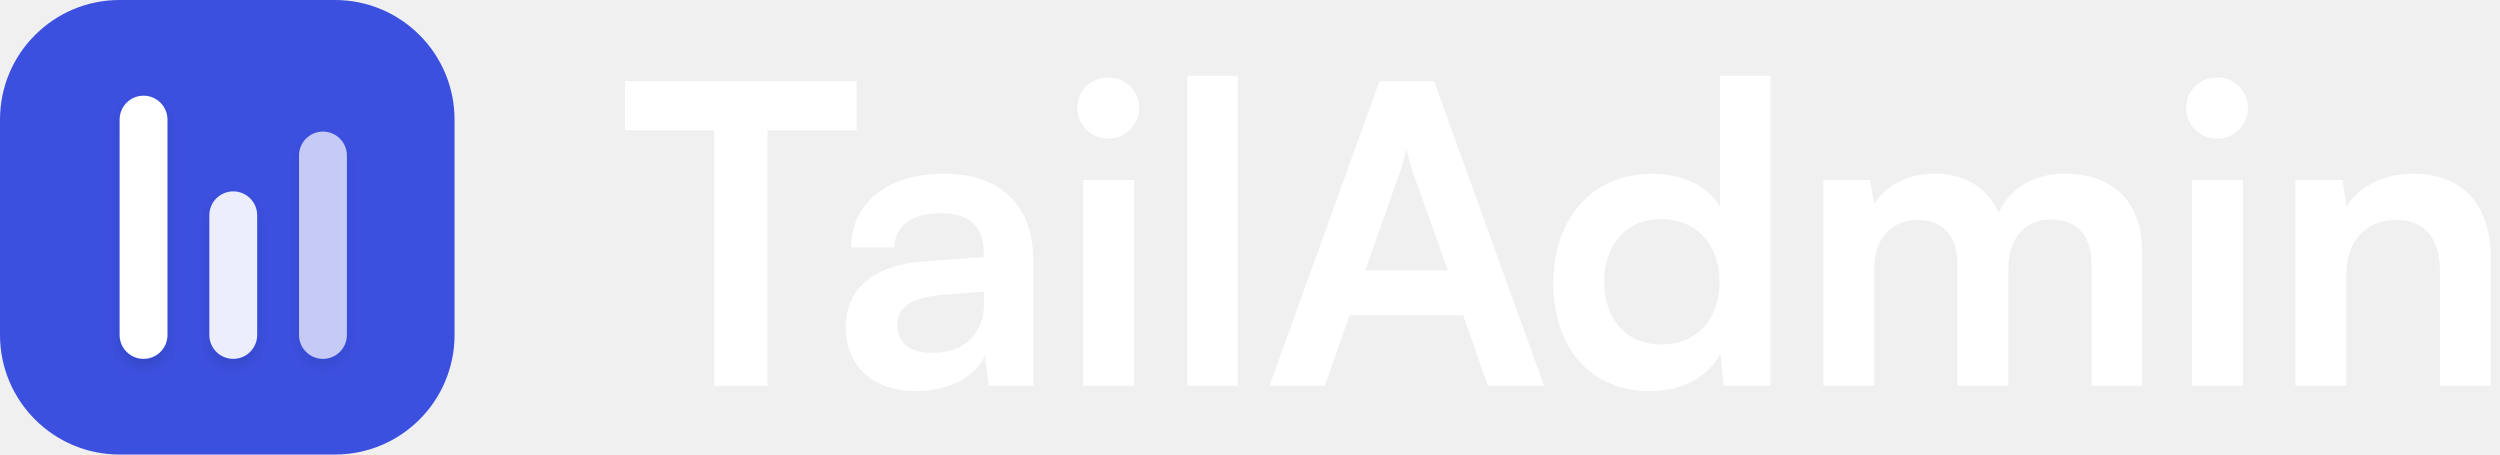
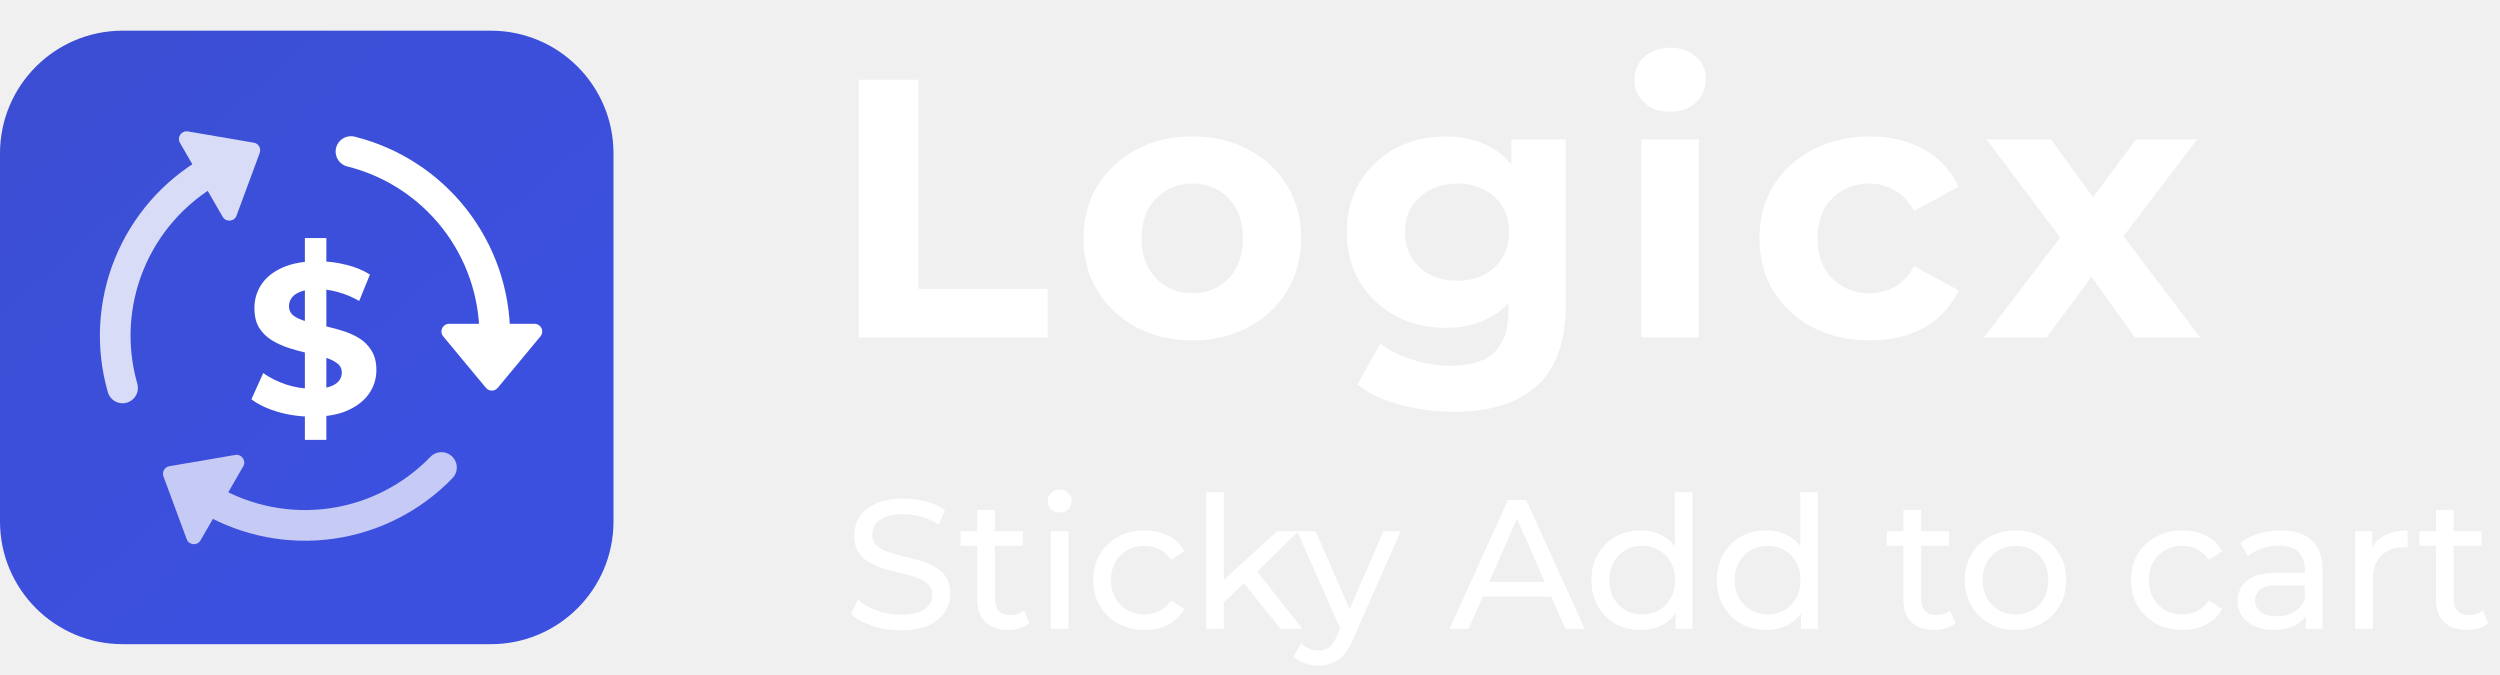
- <svg xmlns="http://www.w3.org/2000/svg" width="176" height="32" viewBox="0 0 176 32" fill="none">
-   <path d="M44 9.176H50.277V27.157H54.032V9.176H60.309V5.715H44V9.176Z" fill="white" />
-   <path d="M64.5 27.539C66.758 27.539 68.724 26.512 69.34 25.016L69.604 27.157H72.743V18.357C72.743 14.339 70.337 12.227 66.436 12.227C62.505 12.227 59.924 14.28 59.924 17.419H62.974C62.974 15.893 64.148 15.013 66.26 15.013C68.079 15.013 69.252 15.805 69.252 17.771V18.093L64.91 18.416C61.478 18.68 59.542 20.352 59.542 23.021C59.542 25.749 61.42 27.539 64.5 27.539ZM65.673 24.84C64.06 24.84 63.18 24.195 63.18 22.875C63.18 21.701 64.031 20.968 66.26 20.763L69.281 20.528V21.291C69.281 23.52 67.873 24.84 65.673 24.84Z" fill="white" />
-   <path d="M78.047 9.763C79.221 9.763 80.189 8.795 80.189 7.592C80.189 6.389 79.221 5.451 78.047 5.451C76.816 5.451 75.847 6.389 75.847 7.592C75.847 8.795 76.816 9.763 78.047 9.763ZM76.258 27.157H79.837V12.667H76.258V27.157Z" fill="white" />
-   <path d="M87.142 27.157V5.333H83.593V27.157H87.142Z" fill="white" />
-   <path d="M93.272 27.157L95.003 22.2H103.011L104.742 27.157H108.702L100.958 5.715H97.115L89.371 27.157H93.272ZM98.552 12.109C98.758 11.523 98.933 10.877 99.022 10.467C99.08 10.907 99.285 11.552 99.462 12.109L101.926 19.032H96.118L98.552 12.109Z" fill="white" />
-   <path d="M116.158 27.539C118.358 27.539 120.236 26.571 121.116 24.899L121.35 27.157H124.636V5.333H121.086V14.515C120.177 13.077 118.388 12.227 116.364 12.227C111.993 12.227 109.353 15.453 109.353 19.971C109.353 24.459 111.964 27.539 116.158 27.539ZM116.95 24.253C114.457 24.253 112.932 22.435 112.932 19.853C112.932 17.272 114.457 15.424 116.95 15.424C119.444 15.424 121.057 17.243 121.057 19.853C121.057 22.464 119.444 24.253 116.95 24.253Z" fill="white" />
-   <path d="M131.944 27.157V18.944C131.944 16.597 133.322 15.483 135.024 15.483C136.725 15.483 137.81 16.568 137.81 18.592V27.157H141.389V18.944C141.389 16.568 142.709 15.453 144.44 15.453C146.141 15.453 147.256 16.539 147.256 18.621V27.157H150.805V17.683C150.805 14.339 148.869 12.227 145.349 12.227C143.149 12.227 141.448 13.312 140.714 14.984C139.952 13.312 138.426 12.227 136.226 12.227C134.144 12.227 132.677 13.165 131.944 14.368L131.65 12.667H128.365V27.157H131.944Z" fill="white" />
-   <path d="M156.107 9.763C157.281 9.763 158.249 8.795 158.249 7.592C158.249 6.389 157.281 5.451 156.107 5.451C154.875 5.451 153.907 6.389 153.907 7.592C153.907 8.795 154.875 9.763 156.107 9.763ZM154.318 27.157H157.897V12.667H154.318V27.157Z" fill="white" />
-   <path d="M165.173 27.157V19.355C165.173 17.008 166.522 15.483 168.722 15.483C170.57 15.483 171.773 16.656 171.773 19.091V27.157H175.351V18.24C175.351 14.485 173.474 12.227 169.837 12.227C167.871 12.227 166.111 13.077 165.202 14.544L164.909 12.667H161.594V27.157H165.173Z" fill="white" />
-   <path d="M0 8.421C0 3.77 3.77 0 8.421 0H23.579C28.23 0 32 3.77 32 8.421V23.579C32 28.23 28.23 32 23.579 32H8.421C3.77 32 0 28.23 0 23.579V8.421Z" fill="#3C50E0" />
-   <g filter="url(#filter0_d_506_10589)">
-     <path d="M8.421 8.421C8.421 7.491 9.175 6.737 10.106 6.737V6.737C11.036 6.737 11.79 7.491 11.79 8.421V23.579C11.79 24.509 11.036 25.263 10.106 25.263V25.263C9.175 25.263 8.421 24.509 8.421 23.579V8.421Z" fill="white" />
+ <svg xmlns="http://www.w3.org/2000/svg" width="163" height="44" viewBox="0 0 163 44" fill="none">
+   <path d="M55.992 22V5.2H59.88V18.832H68.304V22H55.992ZM77.749 22.192C76.374 22.192 75.15 21.904 74.078 21.328C73.022 20.752 72.181 19.968 71.558 18.976C70.95 17.968 70.645 16.824 70.645 15.544C70.645 14.248 70.95 13.104 71.558 12.112C72.181 11.104 73.022 10.32 74.078 9.76C75.15 9.184 76.374 8.896 77.749 8.896C79.109 8.896 80.326 9.184 81.397 9.76C82.469 10.32 83.309 11.096 83.918 12.088C84.525 13.08 84.829 14.232 84.829 15.544C84.829 16.824 84.525 17.968 83.918 18.976C83.309 19.968 82.469 20.752 81.397 21.328C80.326 21.904 79.109 22.192 77.749 22.192ZM77.749 19.12C78.374 19.12 78.933 18.976 79.43 18.688C79.925 18.4 80.317 17.992 80.606 17.464C80.894 16.92 81.037 16.28 81.037 15.544C81.037 14.792 80.894 14.152 80.606 13.624C80.317 13.096 79.925 12.688 79.43 12.4C78.933 12.112 78.374 11.968 77.749 11.968C77.126 11.968 76.566 12.112 76.07 12.4C75.573 12.688 75.174 13.096 74.87 13.624C74.582 14.152 74.438 14.792 74.438 15.544C74.438 16.28 74.582 16.92 74.87 17.464C75.174 17.992 75.573 18.4 76.07 18.688C76.566 18.976 77.126 19.12 77.749 19.12ZM94.844 26.848C93.628 26.848 92.452 26.696 91.316 26.392C90.196 26.104 89.26 25.664 88.508 25.072L89.996 22.384C90.54 22.832 91.228 23.184 92.06 23.44C92.908 23.712 93.74 23.848 94.556 23.848C95.884 23.848 96.844 23.552 97.436 22.96C98.044 22.368 98.348 21.488 98.348 20.32V18.376L98.588 15.136L98.54 11.872V9.088H102.092V19.84C102.092 22.24 101.468 24.008 100.22 25.144C98.972 26.28 97.18 26.848 94.844 26.848ZM94.268 21.376C93.068 21.376 91.98 21.12 91.004 20.608C90.044 20.08 89.268 19.352 88.676 18.424C88.1 17.48 87.812 16.384 87.812 15.136C87.812 13.872 88.1 12.776 88.676 11.848C89.268 10.904 90.044 10.176 91.004 9.664C91.98 9.152 93.068 8.896 94.268 8.896C95.356 8.896 96.316 9.12 97.148 9.568C97.98 10 98.628 10.68 99.092 11.608C99.556 12.52 99.788 13.696 99.788 15.136C99.788 16.56 99.556 17.736 99.092 18.664C98.628 19.576 97.98 20.256 97.148 20.704C96.316 21.152 95.356 21.376 94.268 21.376ZM95.012 18.304C95.668 18.304 96.252 18.176 96.764 17.92C97.276 17.648 97.676 17.272 97.964 16.792C98.252 16.312 98.396 15.76 98.396 15.136C98.396 14.496 98.252 13.944 97.964 13.48C97.676 13 97.276 12.632 96.764 12.376C96.252 12.104 95.668 11.968 95.012 11.968C94.356 11.968 93.772 12.104 93.26 12.376C92.748 12.632 92.34 13 92.036 13.48C91.748 13.944 91.604 14.496 91.604 15.136C91.604 15.76 91.748 16.312 92.036 16.792C92.34 17.272 92.748 17.648 93.26 17.92C93.772 18.176 94.356 18.304 95.012 18.304ZM107.017 22V9.088H110.761V22H107.017ZM108.889 7.288C108.201 7.288 107.641 7.088 107.209 6.688C106.777 6.288 106.561 5.792 106.561 5.2C106.561 4.608 106.777 4.112 107.209 3.712C107.641 3.312 108.201 3.112 108.889 3.112C109.577 3.112 110.137 3.304 110.569 3.688C111.001 4.056 111.217 4.536 111.217 5.128C111.217 5.752 111.001 6.272 110.569 6.688C110.153 7.088 109.593 7.288 108.889 7.288ZM121.916 22.192C120.524 22.192 119.284 21.912 118.196 21.352C117.108 20.776 116.252 19.984 115.628 18.976C115.02 17.968 114.716 16.824 114.716 15.544C114.716 14.248 115.02 13.104 115.628 12.112C116.252 11.104 117.108 10.32 118.196 9.76C119.284 9.184 120.524 8.896 121.916 8.896C123.276 8.896 124.46 9.184 125.468 9.76C126.476 10.32 127.22 11.128 127.7 12.184L124.796 13.744C124.46 13.136 124.036 12.688 123.524 12.4C123.028 12.112 122.484 11.968 121.892 11.968C121.252 11.968 120.676 12.112 120.164 12.4C119.652 12.688 119.244 13.096 118.94 13.624C118.652 14.152 118.508 14.792 118.508 15.544C118.508 16.296 118.652 16.936 118.94 17.464C119.244 17.992 119.652 18.4 120.164 18.688C120.676 18.976 121.252 19.12 121.892 19.12C122.484 19.12 123.028 18.984 123.524 18.712C124.036 18.424 124.46 17.968 124.796 17.344L127.7 18.928C127.22 19.968 126.476 20.776 125.468 21.352C124.46 21.912 123.276 22.192 121.916 22.192ZM129.358 22L135.142 14.416L135.07 16.48L129.526 9.088H133.726L137.23 13.912L135.646 13.96L139.27 9.088H143.254L137.686 16.408V14.392L143.446 22H139.198L135.526 16.864L137.086 17.08L133.438 22H129.358Z" fill="white" />
+   <path d="M58.708 41.096C58.068 41.096 57.456 41 56.872 40.808C56.288 40.608 55.828 40.352 55.492 40.04L55.936 39.104C56.256 39.384 56.664 39.616 57.16 39.8C57.656 39.984 58.172 40.076 58.708 40.076C59.196 40.076 59.592 40.02 59.896 39.908C60.2 39.796 60.424 39.644 60.568 39.452C60.712 39.252 60.784 39.028 60.784 38.78C60.784 38.492 60.688 38.26 60.496 38.084C60.312 37.908 60.068 37.768 59.764 37.664C59.468 37.552 59.14 37.456 58.78 37.376C58.42 37.296 58.056 37.204 57.688 37.1C57.328 36.988 56.996 36.848 56.692 36.68C56.396 36.512 56.156 36.288 55.972 36.008C55.788 35.72 55.696 35.352 55.696 34.904C55.696 34.472 55.808 34.076 56.032 33.716C56.264 33.348 56.616 33.056 57.088 32.84C57.568 32.616 58.176 32.504 58.912 32.504C59.4 32.504 59.884 32.568 60.364 32.696C60.844 32.824 61.26 33.008 61.612 33.248L61.216 34.208C60.856 33.968 60.476 33.796 60.076 33.692C59.676 33.58 59.288 33.524 58.912 33.524C58.44 33.524 58.052 33.584 57.748 33.704C57.444 33.824 57.22 33.984 57.076 34.184C56.94 34.384 56.872 34.608 56.872 34.856C56.872 35.152 56.964 35.388 57.148 35.564C57.34 35.74 57.584 35.88 57.88 35.984C58.184 36.088 58.516 36.184 58.876 36.272C59.236 36.352 59.596 36.444 59.956 36.548C60.324 36.652 60.656 36.788 60.952 36.956C61.256 37.124 61.5 37.348 61.684 37.628C61.868 37.908 61.96 38.268 61.96 38.708C61.96 39.132 61.844 39.528 61.612 39.896C61.38 40.256 61.02 40.548 60.532 40.772C60.052 40.988 59.444 41.096 58.708 41.096ZM65.729 41.072C65.089 41.072 64.593 40.9 64.241 40.556C63.889 40.212 63.713 39.72 63.713 39.08V33.248H64.865V39.032C64.865 39.376 64.949 39.64 65.117 39.824C65.293 40.008 65.541 40.1 65.861 40.1C66.221 40.1 66.521 40 66.761 39.8L67.121 40.628C66.945 40.78 66.733 40.892 66.485 40.964C66.245 41.036 65.993 41.072 65.729 41.072ZM62.633 35.588V34.64H66.689V35.588H62.633ZM68.514 41V34.64H69.666V41H68.514ZM69.09 33.416C68.866 33.416 68.678 33.344 68.526 33.2C68.382 33.056 68.31 32.88 68.31 32.672C68.31 32.456 68.382 32.276 68.526 32.132C68.678 31.988 68.866 31.916 69.09 31.916C69.314 31.916 69.498 31.988 69.642 32.132C69.794 32.268 69.87 32.44 69.87 32.648C69.87 32.864 69.798 33.048 69.654 33.2C69.51 33.344 69.322 33.416 69.09 33.416ZM74.637 41.072C73.989 41.072 73.409 40.932 72.897 40.652C72.393 40.372 71.997 39.988 71.709 39.5C71.421 39.012 71.277 38.452 71.277 37.82C71.277 37.188 71.421 36.628 71.709 36.14C71.997 35.652 72.393 35.272 72.897 35C73.409 34.72 73.989 34.58 74.637 34.58C75.213 34.58 75.725 34.696 76.173 34.928C76.629 35.152 76.981 35.488 77.229 35.936L76.353 36.5C76.145 36.188 75.889 35.96 75.585 35.816C75.289 35.664 74.969 35.588 74.625 35.588C74.209 35.588 73.837 35.68 73.509 35.864C73.181 36.048 72.921 36.308 72.729 36.644C72.537 36.972 72.441 37.364 72.441 37.82C72.441 38.276 72.537 38.672 72.729 39.008C72.921 39.344 73.181 39.604 73.509 39.788C73.837 39.972 74.209 40.064 74.625 40.064C74.969 40.064 75.289 39.992 75.585 39.848C75.889 39.696 76.145 39.464 76.353 39.152L77.229 39.704C76.981 40.144 76.629 40.484 76.173 40.724C75.725 40.956 75.213 41.072 74.637 41.072ZM79.575 39.464L79.599 37.988L83.259 34.64H84.651L81.843 37.4L81.219 37.928L79.575 39.464ZM78.639 41V32.096H79.791V41H78.639ZM83.499 41L81.003 37.904L81.747 36.98L84.915 41H83.499ZM85.97 43.4C85.666 43.4 85.37 43.348 85.082 43.244C84.794 43.148 84.546 43.004 84.338 42.812L84.83 41.948C84.99 42.1 85.166 42.216 85.358 42.296C85.55 42.376 85.754 42.416 85.97 42.416C86.25 42.416 86.482 42.344 86.666 42.2C86.85 42.056 87.022 41.8 87.182 41.432L87.578 40.556L87.698 40.412L90.194 34.64H91.322L88.238 41.636C88.054 42.084 87.846 42.436 87.614 42.692C87.39 42.948 87.142 43.128 86.87 43.232C86.598 43.344 86.298 43.4 85.97 43.4ZM87.482 41.204L84.578 34.64H85.778L88.25 40.304L87.482 41.204ZM94.515 41L98.319 32.6H99.507L103.323 41H102.063L98.667 33.272H99.147L95.751 41H94.515ZM96.135 38.9L96.459 37.94H101.187L101.535 38.9H96.135ZM106.978 41.072C106.362 41.072 105.81 40.936 105.322 40.664C104.842 40.392 104.462 40.012 104.182 39.524C103.902 39.036 103.762 38.468 103.762 37.82C103.762 37.172 103.902 36.608 104.182 36.128C104.462 35.64 104.842 35.26 105.322 34.988C105.81 34.716 106.362 34.58 106.978 34.58C107.514 34.58 107.998 34.7 108.43 34.94C108.862 35.18 109.206 35.54 109.462 36.02C109.726 36.5 109.858 37.1 109.858 37.82C109.858 38.54 109.73 39.14 109.474 39.62C109.226 40.1 108.886 40.464 108.454 40.712C108.022 40.952 107.53 41.072 106.978 41.072ZM107.074 40.064C107.474 40.064 107.834 39.972 108.154 39.788C108.482 39.604 108.738 39.344 108.922 39.008C109.114 38.664 109.21 38.268 109.21 37.82C109.21 37.364 109.114 36.972 108.922 36.644C108.738 36.308 108.482 36.048 108.154 35.864C107.834 35.68 107.474 35.588 107.074 35.588C106.666 35.588 106.302 35.68 105.982 35.864C105.662 36.048 105.406 36.308 105.214 36.644C105.022 36.972 104.926 37.364 104.926 37.82C104.926 38.268 105.022 38.664 105.214 39.008C105.406 39.344 105.662 39.604 105.982 39.788C106.302 39.972 106.666 40.064 107.074 40.064ZM109.246 41V39.284L109.318 37.808L109.198 36.332V32.096H110.35V41H109.246ZM115.158 41.072C114.542 41.072 113.99 40.936 113.502 40.664C113.022 40.392 112.642 40.012 112.362 39.524C112.082 39.036 111.942 38.468 111.942 37.82C111.942 37.172 112.082 36.608 112.362 36.128C112.642 35.64 113.022 35.26 113.502 34.988C113.99 34.716 114.542 34.58 115.158 34.58C115.694 34.58 116.178 34.7 116.61 34.94C117.042 35.18 117.386 35.54 117.642 36.02C117.906 36.5 118.038 37.1 118.038 37.82C118.038 38.54 117.91 39.14 117.654 39.62C117.406 40.1 117.066 40.464 116.634 40.712C116.202 40.952 115.71 41.072 115.158 41.072ZM115.254 40.064C115.654 40.064 116.014 39.972 116.334 39.788C116.662 39.604 116.918 39.344 117.102 39.008C117.294 38.664 117.39 38.268 117.39 37.82C117.39 37.364 117.294 36.972 117.102 36.644C116.918 36.308 116.662 36.048 116.334 35.864C116.014 35.68 115.654 35.588 115.254 35.588C114.846 35.588 114.482 35.68 114.162 35.864C113.842 36.048 113.586 36.308 113.394 36.644C113.202 36.972 113.106 37.364 113.106 37.82C113.106 38.268 113.202 38.664 113.394 39.008C113.586 39.344 113.842 39.604 114.162 39.788C114.482 39.972 114.846 40.064 115.254 40.064ZM117.426 41V39.284L117.497 37.808L117.378 36.332V32.096H118.53V41H117.426ZM126.116 41.072C125.476 41.072 124.98 40.9 124.628 40.556C124.276 40.212 124.1 39.72 124.1 39.08V33.248H125.252V39.032C125.252 39.376 125.336 39.64 125.504 39.824C125.68 40.008 125.928 40.1 126.248 40.1C126.608 40.1 126.908 40 127.148 39.8L127.508 40.628C127.332 40.78 127.12 40.892 126.872 40.964C126.632 41.036 126.38 41.072 126.116 41.072ZM123.02 35.588V34.64H127.076V35.588H123.02ZM131.414 41.072C130.774 41.072 130.206 40.932 129.71 40.652C129.214 40.372 128.822 39.988 128.534 39.5C128.246 39.004 128.102 38.444 128.102 37.82C128.102 37.188 128.246 36.628 128.534 36.14C128.822 35.652 129.214 35.272 129.71 35C130.206 34.72 130.774 34.58 131.414 34.58C132.046 34.58 132.61 34.72 133.106 35C133.61 35.272 134.002 35.652 134.282 36.14C134.57 36.62 134.714 37.18 134.714 37.82C134.714 38.452 134.57 39.012 134.282 39.5C134.002 39.988 133.61 40.372 133.106 40.652C132.61 40.932 132.046 41.072 131.414 41.072ZM131.414 40.064C131.822 40.064 132.186 39.972 132.506 39.788C132.834 39.604 133.09 39.344 133.274 39.008C133.458 38.664 133.55 38.268 133.55 37.82C133.55 37.364 133.458 36.972 133.274 36.644C133.09 36.308 132.834 36.048 132.506 35.864C132.186 35.68 131.822 35.588 131.414 35.588C131.006 35.588 130.642 35.68 130.322 35.864C130.002 36.048 129.746 36.308 129.554 36.644C129.362 36.972 129.266 37.364 129.266 37.82C129.266 38.268 129.362 38.664 129.554 39.008C129.746 39.344 130.002 39.604 130.322 39.788C130.642 39.972 131.006 40.064 131.414 40.064ZM142.302 41.072C141.654 41.072 141.074 40.932 140.562 40.652C140.058 40.372 139.662 39.988 139.374 39.5C139.086 39.012 138.942 38.452 138.942 37.82C138.942 37.188 139.086 36.628 139.374 36.14C139.662 35.652 140.058 35.272 140.562 35C141.074 34.72 141.654 34.58 142.302 34.58C142.878 34.58 143.39 34.696 143.838 34.928C144.294 35.152 144.646 35.488 144.894 35.936L144.018 36.5C143.81 36.188 143.554 35.96 143.25 35.816C142.954 35.664 142.634 35.588 142.29 35.588C141.874 35.588 141.502 35.68 141.174 35.864C140.846 36.048 140.586 36.308 140.394 36.644C140.202 36.972 140.106 37.364 140.106 37.82C140.106 38.276 140.202 38.672 140.394 39.008C140.586 39.344 140.846 39.604 141.174 39.788C141.502 39.972 141.874 40.064 142.29 40.064C142.634 40.064 142.954 39.992 143.25 39.848C143.554 39.696 143.81 39.464 144.018 39.152L144.894 39.704C144.646 40.144 144.294 40.484 143.838 40.724C143.39 40.956 142.878 41.072 142.302 41.072ZM150.333 41V39.656L150.273 39.404V37.112C150.273 36.624 150.129 36.248 149.841 35.984C149.561 35.712 149.137 35.576 148.569 35.576C148.193 35.576 147.825 35.64 147.465 35.768C147.105 35.888 146.801 36.052 146.553 36.26L146.073 35.396C146.401 35.132 146.793 34.932 147.249 34.796C147.713 34.652 148.197 34.58 148.701 34.58C149.573 34.58 150.245 34.792 150.717 35.216C151.189 35.64 151.425 36.288 151.425 37.16V41H150.333ZM148.245 41.072C147.773 41.072 147.357 40.992 146.997 40.832C146.645 40.672 146.373 40.452 146.181 40.172C145.989 39.884 145.893 39.56 145.893 39.2C145.893 38.856 145.973 38.544 146.133 38.264C146.301 37.984 146.569 37.76 146.937 37.592C147.313 37.424 147.817 37.34 148.449 37.34H150.465V38.168H148.497C147.921 38.168 147.533 38.264 147.333 38.456C147.133 38.648 147.033 38.88 147.033 39.152C147.033 39.464 147.157 39.716 147.405 39.908C147.653 40.092 147.997 40.184 148.437 40.184C148.869 40.184 149.245 40.088 149.565 39.896C149.893 39.704 150.129 39.424 150.273 39.056L150.501 39.848C150.349 40.224 150.081 40.524 149.697 40.748C149.313 40.964 148.829 41.072 148.245 41.072ZM153.557 41V34.64H154.661V36.368L154.553 35.936C154.729 35.496 155.025 35.16 155.441 34.928C155.857 34.696 156.369 34.58 156.977 34.58V35.696C156.929 35.688 156.881 35.684 156.833 35.684C156.793 35.684 156.753 35.684 156.713 35.684C156.097 35.684 155.609 35.868 155.249 36.236C154.889 36.604 154.709 37.136 154.709 37.832V41H153.557ZM160.839 41.072C160.199 41.072 159.703 40.9 159.351 40.556C158.999 40.212 158.823 39.72 158.823 39.08V33.248H159.975V39.032C159.975 39.376 160.059 39.64 160.227 39.824C160.403 40.008 160.651 40.1 160.971 40.1C161.331 40.1 161.631 40 161.871 39.8L162.231 40.628C162.055 40.78 161.843 40.892 161.595 40.964C161.355 41.036 161.103 41.072 160.839 41.072ZM157.743 35.588V34.64H161.799V35.588H157.743Z" fill="white" />
+   <rect y="2" width="40" height="40" rx="8" fill="url(#paint0_linear_1617_54)" />
+   <path d="M32.259 21.885C32.259 19.125 31.336 16.444 29.637 14.269C27.938 12.094 25.561 10.55 22.883 9.881" stroke="white" stroke-width="2" stroke-linecap="round" />
+   <path d="M31.682 25.287C31.882 25.528 32.252 25.528 32.452 25.287L35.238 21.931C35.508 21.605 35.276 21.112 34.853 21.112H29.282C28.858 21.112 28.626 21.605 28.897 21.931L31.682 25.287Z" fill="white" />
+   <g opacity="0.7">
+     <path d="M13.699 32.599C16.089 33.978 18.872 34.52 21.605 34.136C24.338 33.752 26.865 32.465 28.782 30.481" stroke="white" stroke-width="2" stroke-linecap="round" />
+     <path d="M11.043 30.396C10.734 30.449 10.549 30.769 10.658 31.063L12.172 35.154C12.319 35.551 12.862 35.597 13.074 35.23L15.86 30.405C16.071 30.038 15.76 29.591 15.342 29.662L11.043 30.396Z" fill="white" />
  </g>
-   <g opacity="0.9" filter="url(#filter1_d_506_10589)">
-     <path d="M14.737 15.158C14.737 14.227 15.491 13.473 16.421 13.473V13.473C17.351 13.473 18.105 14.227 18.105 15.158V23.579C18.105 24.509 17.351 25.263 16.421 25.263V25.263C15.491 25.263 14.737 24.509 14.737 23.579V15.158Z" fill="white" />
+   <g opacity="0.8">
+     <path d="M13.698 11.17C11.308 12.55 9.448 14.69 8.414 17.249C7.379 19.808 7.23 22.639 7.991 25.292" stroke="white" stroke-width="2" stroke-linecap="round" />
+     <path d="M16.935 9.969C17.044 9.676 16.859 9.356 16.55 9.303L12.251 8.569C11.833 8.498 11.522 8.945 11.733 9.312L14.519 14.137C14.731 14.503 15.274 14.457 15.421 14.06L16.935 9.969Z" fill="white" />
  </g>
-   <g opacity="0.7" filter="url(#filter2_d_506_10589)">
-     <path d="M21.052 10.947C21.052 10.017 21.806 9.263 22.736 9.263V9.263C23.667 9.263 24.421 10.017 24.421 10.947V23.578C24.421 24.509 23.667 25.263 22.736 25.263V25.263C21.806 25.263 21.052 24.509 21.052 23.578V10.947Z" fill="white" />
-   </g>
+   <path d="M19.878 28.68V15.52H21.278V28.68H19.878ZM20.382 27.168C19.598 27.168 18.847 27.065 18.128 26.86C17.409 26.645 16.831 26.37 16.392 26.034L17.162 24.326C17.582 24.625 18.077 24.872 18.646 25.068C19.225 25.255 19.808 25.348 20.396 25.348C20.844 25.348 21.203 25.306 21.474 25.222C21.754 25.129 21.959 25.003 22.09 24.844C22.221 24.685 22.286 24.503 22.286 24.298C22.286 24.037 22.183 23.831 21.978 23.682C21.773 23.523 21.502 23.397 21.166 23.304C20.83 23.201 20.457 23.108 20.046 23.024C19.645 22.931 19.239 22.819 18.828 22.688C18.427 22.557 18.058 22.389 17.722 22.184C17.386 21.979 17.111 21.708 16.896 21.372C16.691 21.036 16.588 20.607 16.588 20.084C16.588 19.524 16.737 19.015 17.036 18.558C17.344 18.091 17.801 17.723 18.408 17.452C19.024 17.172 19.794 17.032 20.718 17.032C21.334 17.032 21.941 17.107 22.538 17.256C23.135 17.396 23.663 17.611 24.12 17.9L23.42 19.622C22.963 19.361 22.505 19.169 22.048 19.048C21.591 18.917 21.143 18.852 20.704 18.852C20.265 18.852 19.906 18.903 19.626 19.006C19.346 19.109 19.145 19.244 19.024 19.412C18.903 19.571 18.842 19.757 18.842 19.972C18.842 20.224 18.945 20.429 19.15 20.588C19.355 20.737 19.626 20.859 19.962 20.952C20.298 21.045 20.667 21.139 21.068 21.232C21.479 21.325 21.885 21.433 22.286 21.554C22.697 21.675 23.07 21.839 23.406 22.044C23.742 22.249 24.013 22.52 24.218 22.856C24.433 23.192 24.54 23.617 24.54 24.13C24.54 24.681 24.386 25.185 24.078 25.642C23.77 26.099 23.308 26.468 22.692 26.748C22.085 27.028 21.315 27.168 20.382 27.168Z" fill="white" />
  <defs>
-     <filter id="filter0_d_506_10589" x="7.421" y="6.237" width="5.369" height="20.526" filterUnits="userSpaceOnUse" color-interpolation-filters="sRGB">
-       <feFlood flood-opacity="0" result="BackgroundImageFix" />
-       <feColorMatrix in="SourceAlpha" type="matrix" values="0 0 0 0 0 0 0 0 0 0 0 0 0 0 0 0 0 0 127 0" result="hardAlpha" />
-       <feOffset dy="0.5" />
-       <feGaussianBlur stdDeviation="0.5" />
-       <feComposite in2="hardAlpha" operator="out" />
-       <feColorMatrix type="matrix" values="0 0 0 0 0 0 0 0 0 0 0 0 0 0 0 0 0 0 0.12 0" />
-       <feBlend mode="normal" in2="BackgroundImageFix" result="effect1_dropShadow_506_10589" />
-       <feBlend mode="normal" in="SourceGraphic" in2="effect1_dropShadow_506_10589" result="shape" />
-     </filter>
-     <filter id="filter1_d_506_10589" x="13.737" y="12.973" width="5.369" height="13.79" filterUnits="userSpaceOnUse" color-interpolation-filters="sRGB">
-       <feFlood flood-opacity="0" result="BackgroundImageFix" />
-       <feColorMatrix in="SourceAlpha" type="matrix" values="0 0 0 0 0 0 0 0 0 0 0 0 0 0 0 0 0 0 127 0" result="hardAlpha" />
-       <feOffset dy="0.5" />
-       <feGaussianBlur stdDeviation="0.5" />
-       <feComposite in2="hardAlpha" operator="out" />
-       <feColorMatrix type="matrix" values="0 0 0 0 0 0 0 0 0 0 0 0 0 0 0 0 0 0 0.12 0" />
-       <feBlend mode="normal" in2="BackgroundImageFix" result="effect1_dropShadow_506_10589" />
-       <feBlend mode="normal" in="SourceGraphic" in2="effect1_dropShadow_506_10589" result="shape" />
-     </filter>
-     <filter id="filter2_d_506_10589" x="20.052" y="8.763" width="5.369" height="18" filterUnits="userSpaceOnUse" color-interpolation-filters="sRGB">
-       <feFlood flood-opacity="0" result="BackgroundImageFix" />
-       <feColorMatrix in="SourceAlpha" type="matrix" values="0 0 0 0 0 0 0 0 0 0 0 0 0 0 0 0 0 0 127 0" result="hardAlpha" />
-       <feOffset dy="0.5" />
-       <feGaussianBlur stdDeviation="0.5" />
-       <feComposite in2="hardAlpha" operator="out" />
-       <feColorMatrix type="matrix" values="0 0 0 0 0 0 0 0 0 0 0 0 0 0 0 0 0 0 0.12 0" />
-       <feBlend mode="normal" in2="BackgroundImageFix" result="effect1_dropShadow_506_10589" />
-       <feBlend mode="normal" in="SourceGraphic" in2="effect1_dropShadow_506_10589" result="shape" />
-     </filter>
+     <linearGradient id="paint0_linear_1617_54" x1="3.75" y1="4.5" x2="36.25" y2="41.375" gradientUnits="userSpaceOnUse">
+       <stop stop-color="#3B4ED3" />
+       <stop offset="0.739" stop-color="#3C50E0" />
+     </linearGradient>
  </defs>
</svg>
